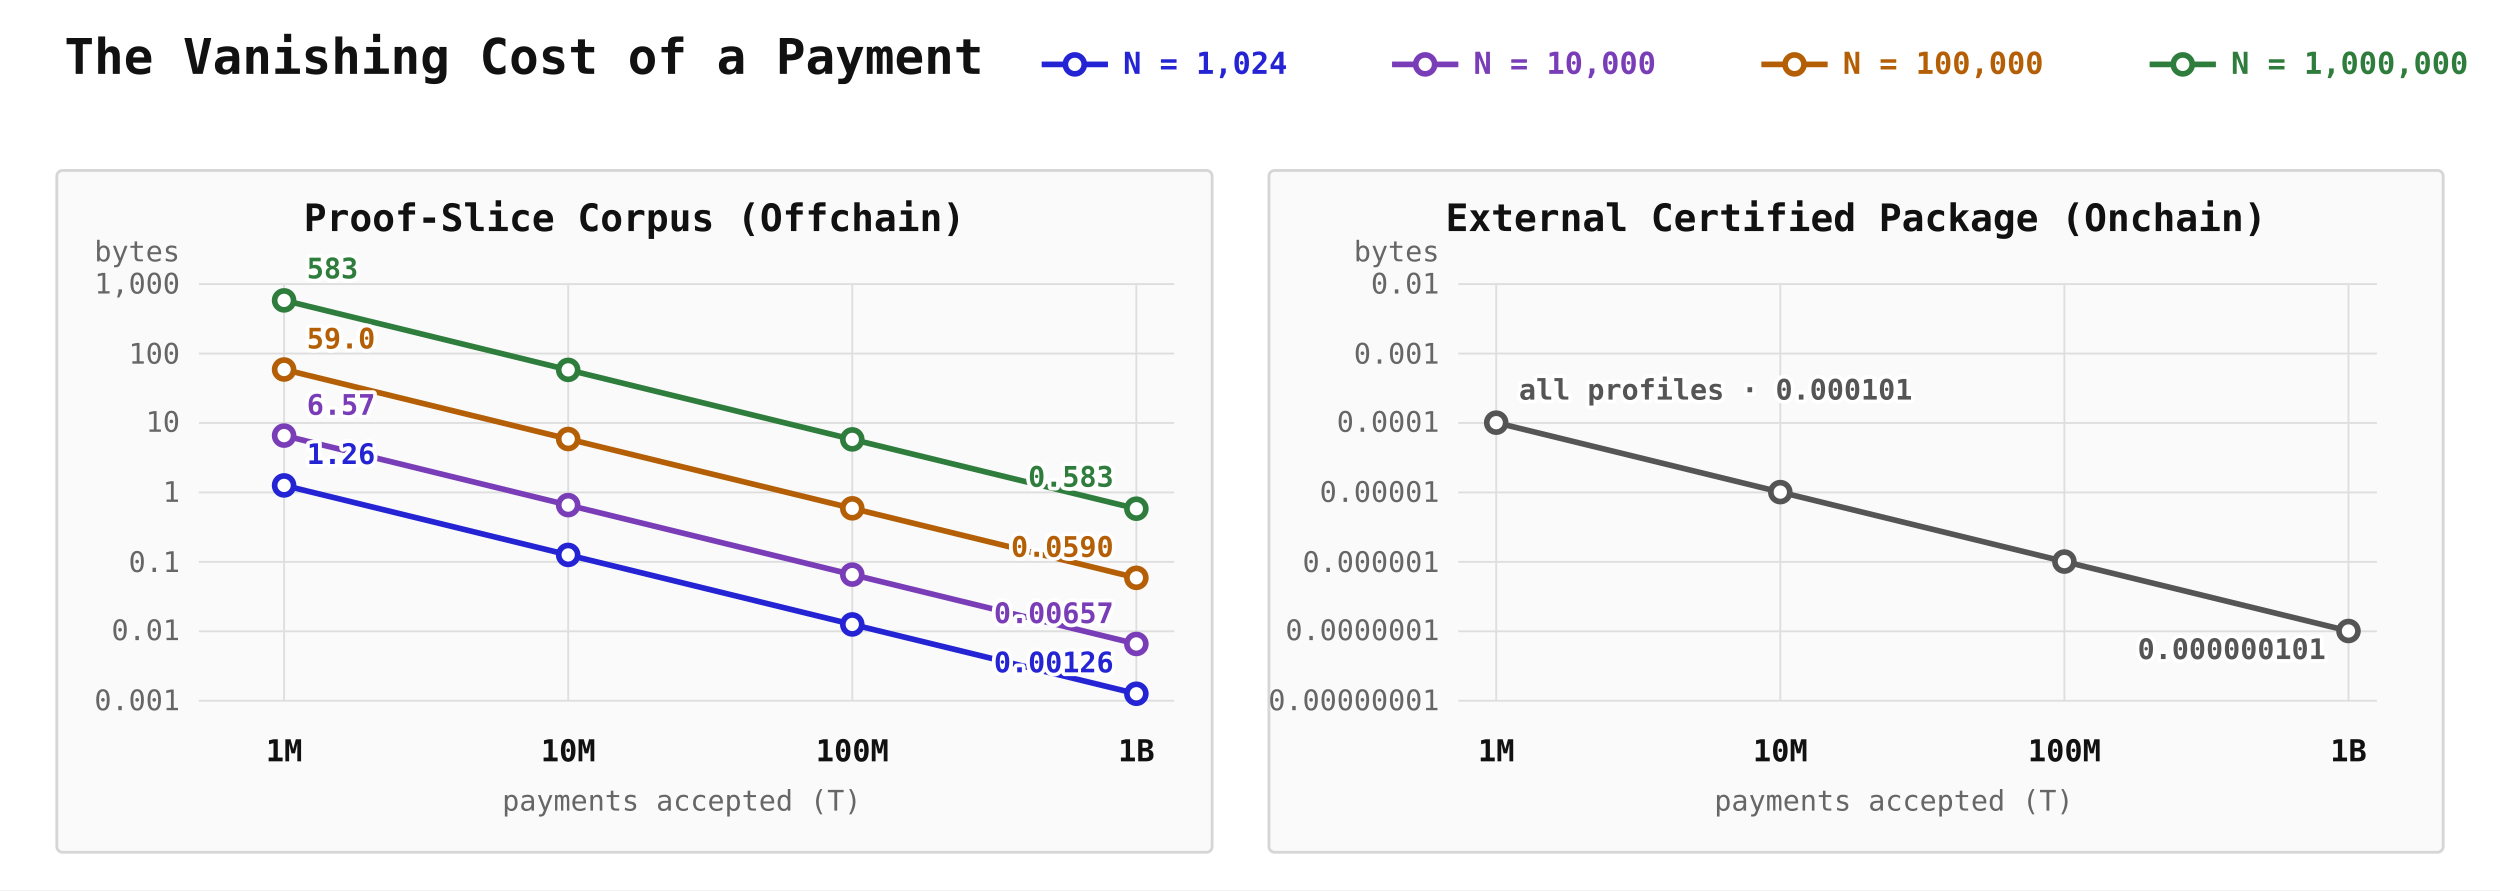
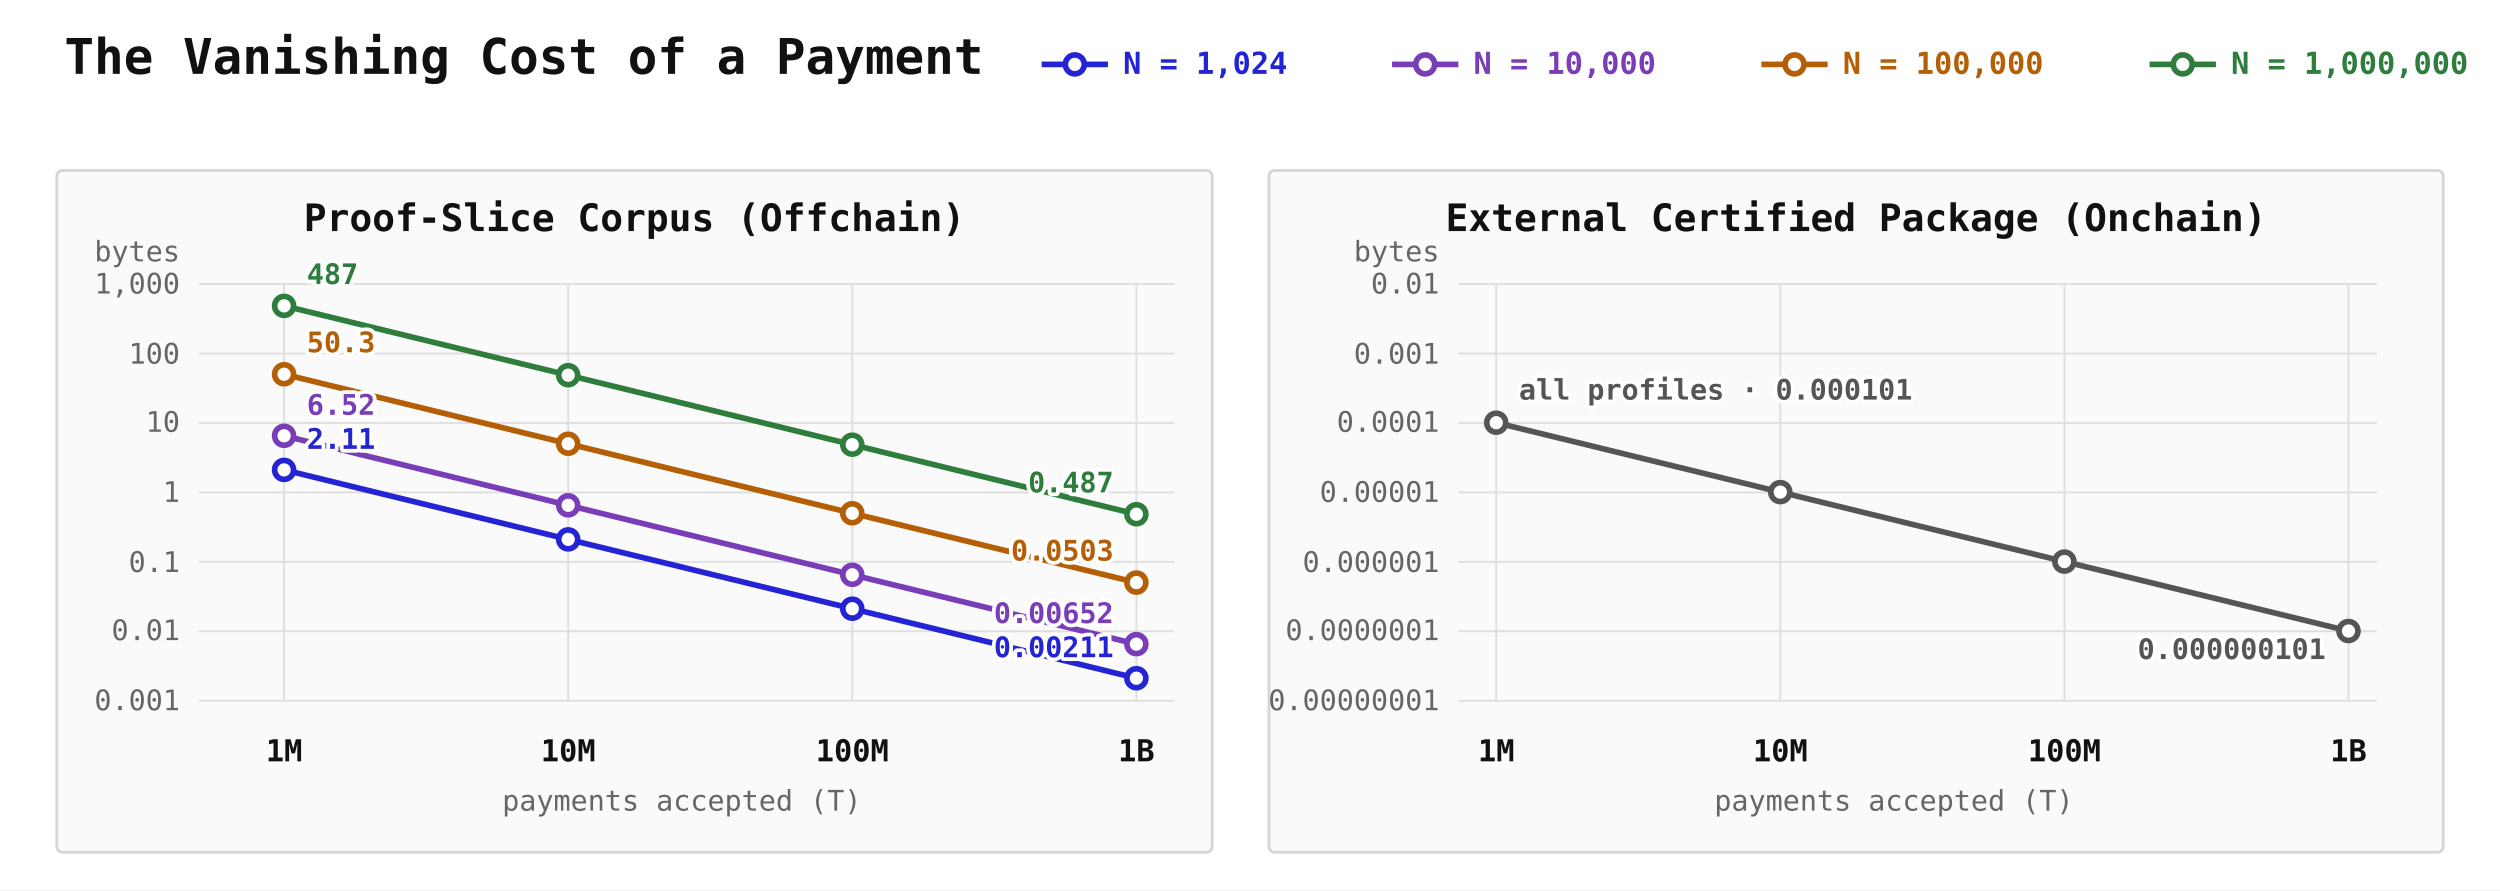
<svg xmlns="http://www.w3.org/2000/svg" viewBox="0 0 1320 470">
  <rect width="1320" height="470" fill="#fff" />
  <style>
    text { font-family: ui-monospace, SFMono-Regular, Menlo, Monaco, Consolas, monospace; }
    .title { font-size: 26px; font-weight: 700; fill: #111; }
    .panel-title { font-size: 20px; font-weight: 700; fill: #111; text-anchor: middle; }
    .axis { font-size: 15px; fill: #666; }
    .axis-strong { font-size: 16px; font-weight: 700; fill: #111; }
    .value { font-size: 15px; font-weight: 700; paint-order: stroke; stroke: #fff; stroke-width: 4px; stroke-linejoin: round; }
    .grid { stroke: #dedede; stroke-width: 1; }
    .frame { fill: #fafafa; stroke: #d6d6d6; stroke-width: 1.5; }
    .blue { stroke: #2424d4; fill: none; }
    .purple { stroke: #7a3db8; fill: none; }
    .orange { stroke: #b45f06; fill: none; }
    .green { stroke: #2f7d3d; fill: none; }
    .neutral { stroke: #555; fill: none; }
    .blue-text { fill: #2424d4; }
    .purple-text { fill: #7a3db8; }
    .orange-text { fill: #b45f06; }
    .green-text { fill: #2f7d3d; }
    .neutral-text { fill: #555; }
+     .prepare { stroke: #2424d4; fill: none; }
+     .deal { stroke: #2f7d3d; fill: none; }
+     .seal { stroke: #d9251c; fill: none; }
+     .prepare-text { fill: #2424d4; }
+     .deal-text { fill: #2f7d3d; }
+     .seal-text { fill: #d9251c; }
    .series { stroke-width: 3; }
  </style>
  <text class="title" x="34" y="39">The Vanishing Cost of a Payment</text>
  <line class="blue series" x1="550" y1="34" x2="585" y2="34" />
  <circle cx="567.5" cy="34" r="5" fill="#fff" stroke="#2424d4" stroke-width="3" />
  <text class="axis-strong blue-text" x="593" y="39">N = 1,024</text>
  <line class="purple series" x1="735" y1="34" x2="770" y2="34" />
  <circle cx="752.5" cy="34" r="5" fill="#fff" stroke="#7a3db8" stroke-width="3" />
  <text class="axis-strong purple-text" x="778" y="39">N = 10,000</text>
  <line class="orange series" x1="930" y1="34" x2="965" y2="34" />
  <circle cx="947.5" cy="34" r="5" fill="#fff" stroke="#b45f06" stroke-width="3" />
  <text class="axis-strong orange-text" x="973" y="39">N = 100,000</text>
  <line class="green series" x1="1135" y1="34" x2="1170" y2="34" />
  <circle cx="1152.5" cy="34" r="5" fill="#fff" stroke="#2f7d3d" stroke-width="3" />
  <text class="axis-strong green-text" x="1178" y="39">N = 1,000,000</text>
  <rect class="frame" x="30" y="90" width="610" height="360" rx="3" />
  <text class="panel-title" x="335" y="122">Proof-Slice Corpus (Offchain)</text>
  <text class="axis" x="95" y="138" text-anchor="end">bytes</text>
  <line class="grid" x1="105" y1="150" x2="620" y2="150" />
  <line class="grid" x1="105" y1="186.67" x2="620" y2="186.67" />
  <line class="grid" x1="105" y1="223.33" x2="620" y2="223.33" />
  <line class="grid" x1="105" y1="260" x2="620" y2="260" />
  <line class="grid" x1="105" y1="296.67" x2="620" y2="296.67" />
  <line class="grid" x1="105" y1="333.33" x2="620" y2="333.33" />
  <line class="grid" x1="105" y1="370" x2="620" y2="370" />
  <line class="grid" x1="150" y1="150" x2="150" y2="370" />
  <line class="grid" x1="300" y1="150" x2="300" y2="370" />
  <line class="grid" x1="450" y1="150" x2="450" y2="370" />
  <line class="grid" x1="600" y1="150" x2="600" y2="370" />
  <text class="axis" x="95" y="155" text-anchor="end">1,000</text>
  <text class="axis" x="95" y="192" text-anchor="end">100</text>
  <text class="axis" x="95" y="228" text-anchor="end">10</text>
  <text class="axis" x="95" y="265" text-anchor="end">1</text>
  <text class="axis" x="95" y="302" text-anchor="end">0.1</text>
  <text class="axis" x="95" y="338" text-anchor="end">0.01</text>
  <text class="axis" x="95" y="375" text-anchor="end">0.001</text>
  <text class="axis-strong" x="150" y="402" text-anchor="middle">1M</text>
  <text class="axis-strong" x="300" y="402" text-anchor="middle">10M</text>
  <text class="axis-strong" x="450" y="402" text-anchor="middle">100M</text>
  <text class="axis-strong" x="600" y="402" text-anchor="middle">1B</text>
  <text class="axis" x="360" y="428" text-anchor="middle">payments accepted (T)</text>
-   <path class="blue series" d="M150 256.3 L300 293.0 L450 329.7 L600 366.3" />
-   <path class="purple series" d="M150 230.0 L300 266.7 L450 303.4 L600 340.0" />
-   <path class="orange series" d="M150 195.1 L300 231.8 L450 268.4 L600 305.1" />
-   <path class="green series" d="M150 158.6 L300 195.3 L450 232.0 L600 268.6" />
-   <circle cx="150" cy="256.3" r="5" fill="#fff" stroke="#2424d4" stroke-width="3" />
-   <circle cx="300" cy="293.0" r="5" fill="#fff" stroke="#2424d4" stroke-width="3" />
-   <circle cx="450" cy="329.7" r="5" fill="#fff" stroke="#2424d4" stroke-width="3" />
-   <circle cx="600" cy="366.3" r="5" fill="#fff" stroke="#2424d4" stroke-width="3" />
-   <circle cx="150" cy="230.0" r="5" fill="#fff" stroke="#7a3db8" stroke-width="3" />
-   <circle cx="300" cy="266.7" r="5" fill="#fff" stroke="#7a3db8" stroke-width="3" />
-   <circle cx="450" cy="303.4" r="5" fill="#fff" stroke="#7a3db8" stroke-width="3" />
-   <circle cx="600" cy="340.0" r="5" fill="#fff" stroke="#7a3db8" stroke-width="3" />
-   <circle cx="150" cy="195.1" r="5" fill="#fff" stroke="#b45f06" stroke-width="3" />
-   <circle cx="300" cy="231.8" r="5" fill="#fff" stroke="#b45f06" stroke-width="3" />
-   <circle cx="450" cy="268.4" r="5" fill="#fff" stroke="#b45f06" stroke-width="3" />
-   <circle cx="600" cy="305.1" r="5" fill="#fff" stroke="#b45f06" stroke-width="3" />
-   <circle cx="150" cy="158.6" r="5" fill="#fff" stroke="#2f7d3d" stroke-width="3" />
-   <circle cx="300" cy="195.3" r="5" fill="#fff" stroke="#2f7d3d" stroke-width="3" />
-   <circle cx="450" cy="232.0" r="5" fill="#fff" stroke="#2f7d3d" stroke-width="3" />
-   <circle cx="600" cy="268.6" r="5" fill="#fff" stroke="#2f7d3d" stroke-width="3" />
-   <text class="value green-text" x="162" y="147">583</text>
-   <text class="value orange-text" x="162" y="184">59.0</text>
-   <text class="value purple-text" x="162" y="219">6.57</text>
-   <text class="value blue-text" x="162" y="245">1.26</text>
-   <text class="value green-text" x="588" y="257" text-anchor="end">0.583</text>
-   <text class="value orange-text" x="588" y="294" text-anchor="end">0.0590</text>
-   <text class="value purple-text" x="588" y="329" text-anchor="end">0.00657</text>
-   <text class="value blue-text" x="588" y="355" text-anchor="end">0.00126</text>
+   <path class="blue series" d="M150 248.1 L300 284.8 L450 321.4 L600 358.1" />
+   <path class="purple series" d="M150 230.1 L300 266.8 L450 303.5 L600 340.1" />
+   <path class="orange series" d="M150 197.6 L300 234.3 L450 271.0 L600 307.6" />
+   <path class="green series" d="M150 161.5 L300 198.1 L450 234.8 L600 271.5" />
+   <circle cx="150" cy="248.1" r="5" fill="#fff" stroke="#2424d4" stroke-width="3" />
+   <circle cx="300" cy="284.8" r="5" fill="#fff" stroke="#2424d4" stroke-width="3" />
+   <circle cx="450" cy="321.4" r="5" fill="#fff" stroke="#2424d4" stroke-width="3" />
+   <circle cx="600" cy="358.1" r="5" fill="#fff" stroke="#2424d4" stroke-width="3" />
+   <circle cx="150" cy="230.1" r="5" fill="#fff" stroke="#7a3db8" stroke-width="3" />
+   <circle cx="300" cy="266.8" r="5" fill="#fff" stroke="#7a3db8" stroke-width="3" />
+   <circle cx="450" cy="303.5" r="5" fill="#fff" stroke="#7a3db8" stroke-width="3" />
+   <circle cx="600" cy="340.1" r="5" fill="#fff" stroke="#7a3db8" stroke-width="3" />
+   <circle cx="150" cy="197.6" r="5" fill="#fff" stroke="#b45f06" stroke-width="3" />
+   <circle cx="300" cy="234.3" r="5" fill="#fff" stroke="#b45f06" stroke-width="3" />
+   <circle cx="450" cy="271.0" r="5" fill="#fff" stroke="#b45f06" stroke-width="3" />
+   <circle cx="600" cy="307.6" r="5" fill="#fff" stroke="#b45f06" stroke-width="3" />
+   <circle cx="150" cy="161.5" r="5" fill="#fff" stroke="#2f7d3d" stroke-width="3" />
+   <circle cx="300" cy="198.1" r="5" fill="#fff" stroke="#2f7d3d" stroke-width="3" />
+   <circle cx="450" cy="234.8" r="5" fill="#fff" stroke="#2f7d3d" stroke-width="3" />
+   <circle cx="600" cy="271.5" r="5" fill="#fff" stroke="#2f7d3d" stroke-width="3" />
+   <text class="value blue-text" x="162" y="237">2.11</text>
+   <text class="value blue-text" x="588" y="347" text-anchor="end">0.00211</text>
+   <text class="value purple-text" x="162" y="219">6.52</text>
+   <text class="value purple-text" x="588" y="329" text-anchor="end">0.00652</text>
+   <text class="value orange-text" x="162" y="186">50.3</text>
+   <text class="value orange-text" x="588" y="296" text-anchor="end">0.0503</text>
+   <text class="value green-text" x="162" y="150">487</text>
+   <text class="value green-text" x="588" y="260" text-anchor="end">0.487</text>
  <rect class="frame" x="670" y="90" width="620" height="360" rx="3" />
  <text class="panel-title" x="980" y="122">External Certified Package (Onchain)</text>
  <text class="axis" x="760" y="138" text-anchor="end">bytes</text>
  <line class="grid" x1="770" y1="150" x2="1255" y2="150" />
  <line class="grid" x1="770" y1="186.67" x2="1255" y2="186.67" />
  <line class="grid" x1="770" y1="223.33" x2="1255" y2="223.33" />
  <line class="grid" x1="770" y1="260" x2="1255" y2="260" />
  <line class="grid" x1="770" y1="296.67" x2="1255" y2="296.67" />
  <line class="grid" x1="770" y1="333.33" x2="1255" y2="333.33" />
  <line class="grid" x1="770" y1="370" x2="1255" y2="370" />
  <line class="grid" x1="790" y1="150" x2="790" y2="370" />
  <line class="grid" x1="940" y1="150" x2="940" y2="370" />
  <line class="grid" x1="1090" y1="150" x2="1090" y2="370" />
  <line class="grid" x1="1240" y1="150" x2="1240" y2="370" />
  <text class="axis" x="760" y="155" text-anchor="end">0.01</text>
  <text class="axis" x="760" y="192" text-anchor="end">0.001</text>
  <text class="axis" x="760" y="228" text-anchor="end">0.0001</text>
  <text class="axis" x="760" y="265" text-anchor="end">0.00001</text>
  <text class="axis" x="760" y="302" text-anchor="end">0.000001</text>
  <text class="axis" x="760" y="338" text-anchor="end">0.0000001</text>
  <text class="axis" x="760" y="375" text-anchor="end">0.00000001</text>
  <text class="axis-strong" x="790" y="402" text-anchor="middle">1M</text>
  <text class="axis-strong" x="940" y="402" text-anchor="middle">10M</text>
  <text class="axis-strong" x="1090" y="402" text-anchor="middle">100M</text>
  <text class="axis-strong" x="1240" y="402" text-anchor="middle">1B</text>
  <text class="axis" x="1000" y="428" text-anchor="middle">payments accepted (T)</text>
-   <path class="neutral series" d="M790 223.17 L940 259.84 L1090 296.51 L1240 333.17" />
-   <circle cx="790" cy="223.17" r="5" fill="#fff" stroke="#555" stroke-width="3" />
+   <path class="neutral series" d="M790 223.18 L940 259.84 L1090 296.51 L1240 333.18" />
+   <circle cx="790" cy="223.18" r="5" fill="#fff" stroke="#555" stroke-width="3" />
  <circle cx="940" cy="259.84" r="5" fill="#fff" stroke="#555" stroke-width="3" />
  <circle cx="1090" cy="296.51" r="5" fill="#fff" stroke="#555" stroke-width="3" />
-   <circle cx="1240" cy="333.17" r="5" fill="#fff" stroke="#555" stroke-width="3" />
+   <circle cx="1240" cy="333.18" r="5" fill="#fff" stroke="#555" stroke-width="3" />
  <text class="value neutral-text" x="802" y="211">all profiles · 0.000101</text>
  <text class="value neutral-text" x="1228" y="348" text-anchor="end">0.000000101</text>
</svg>
